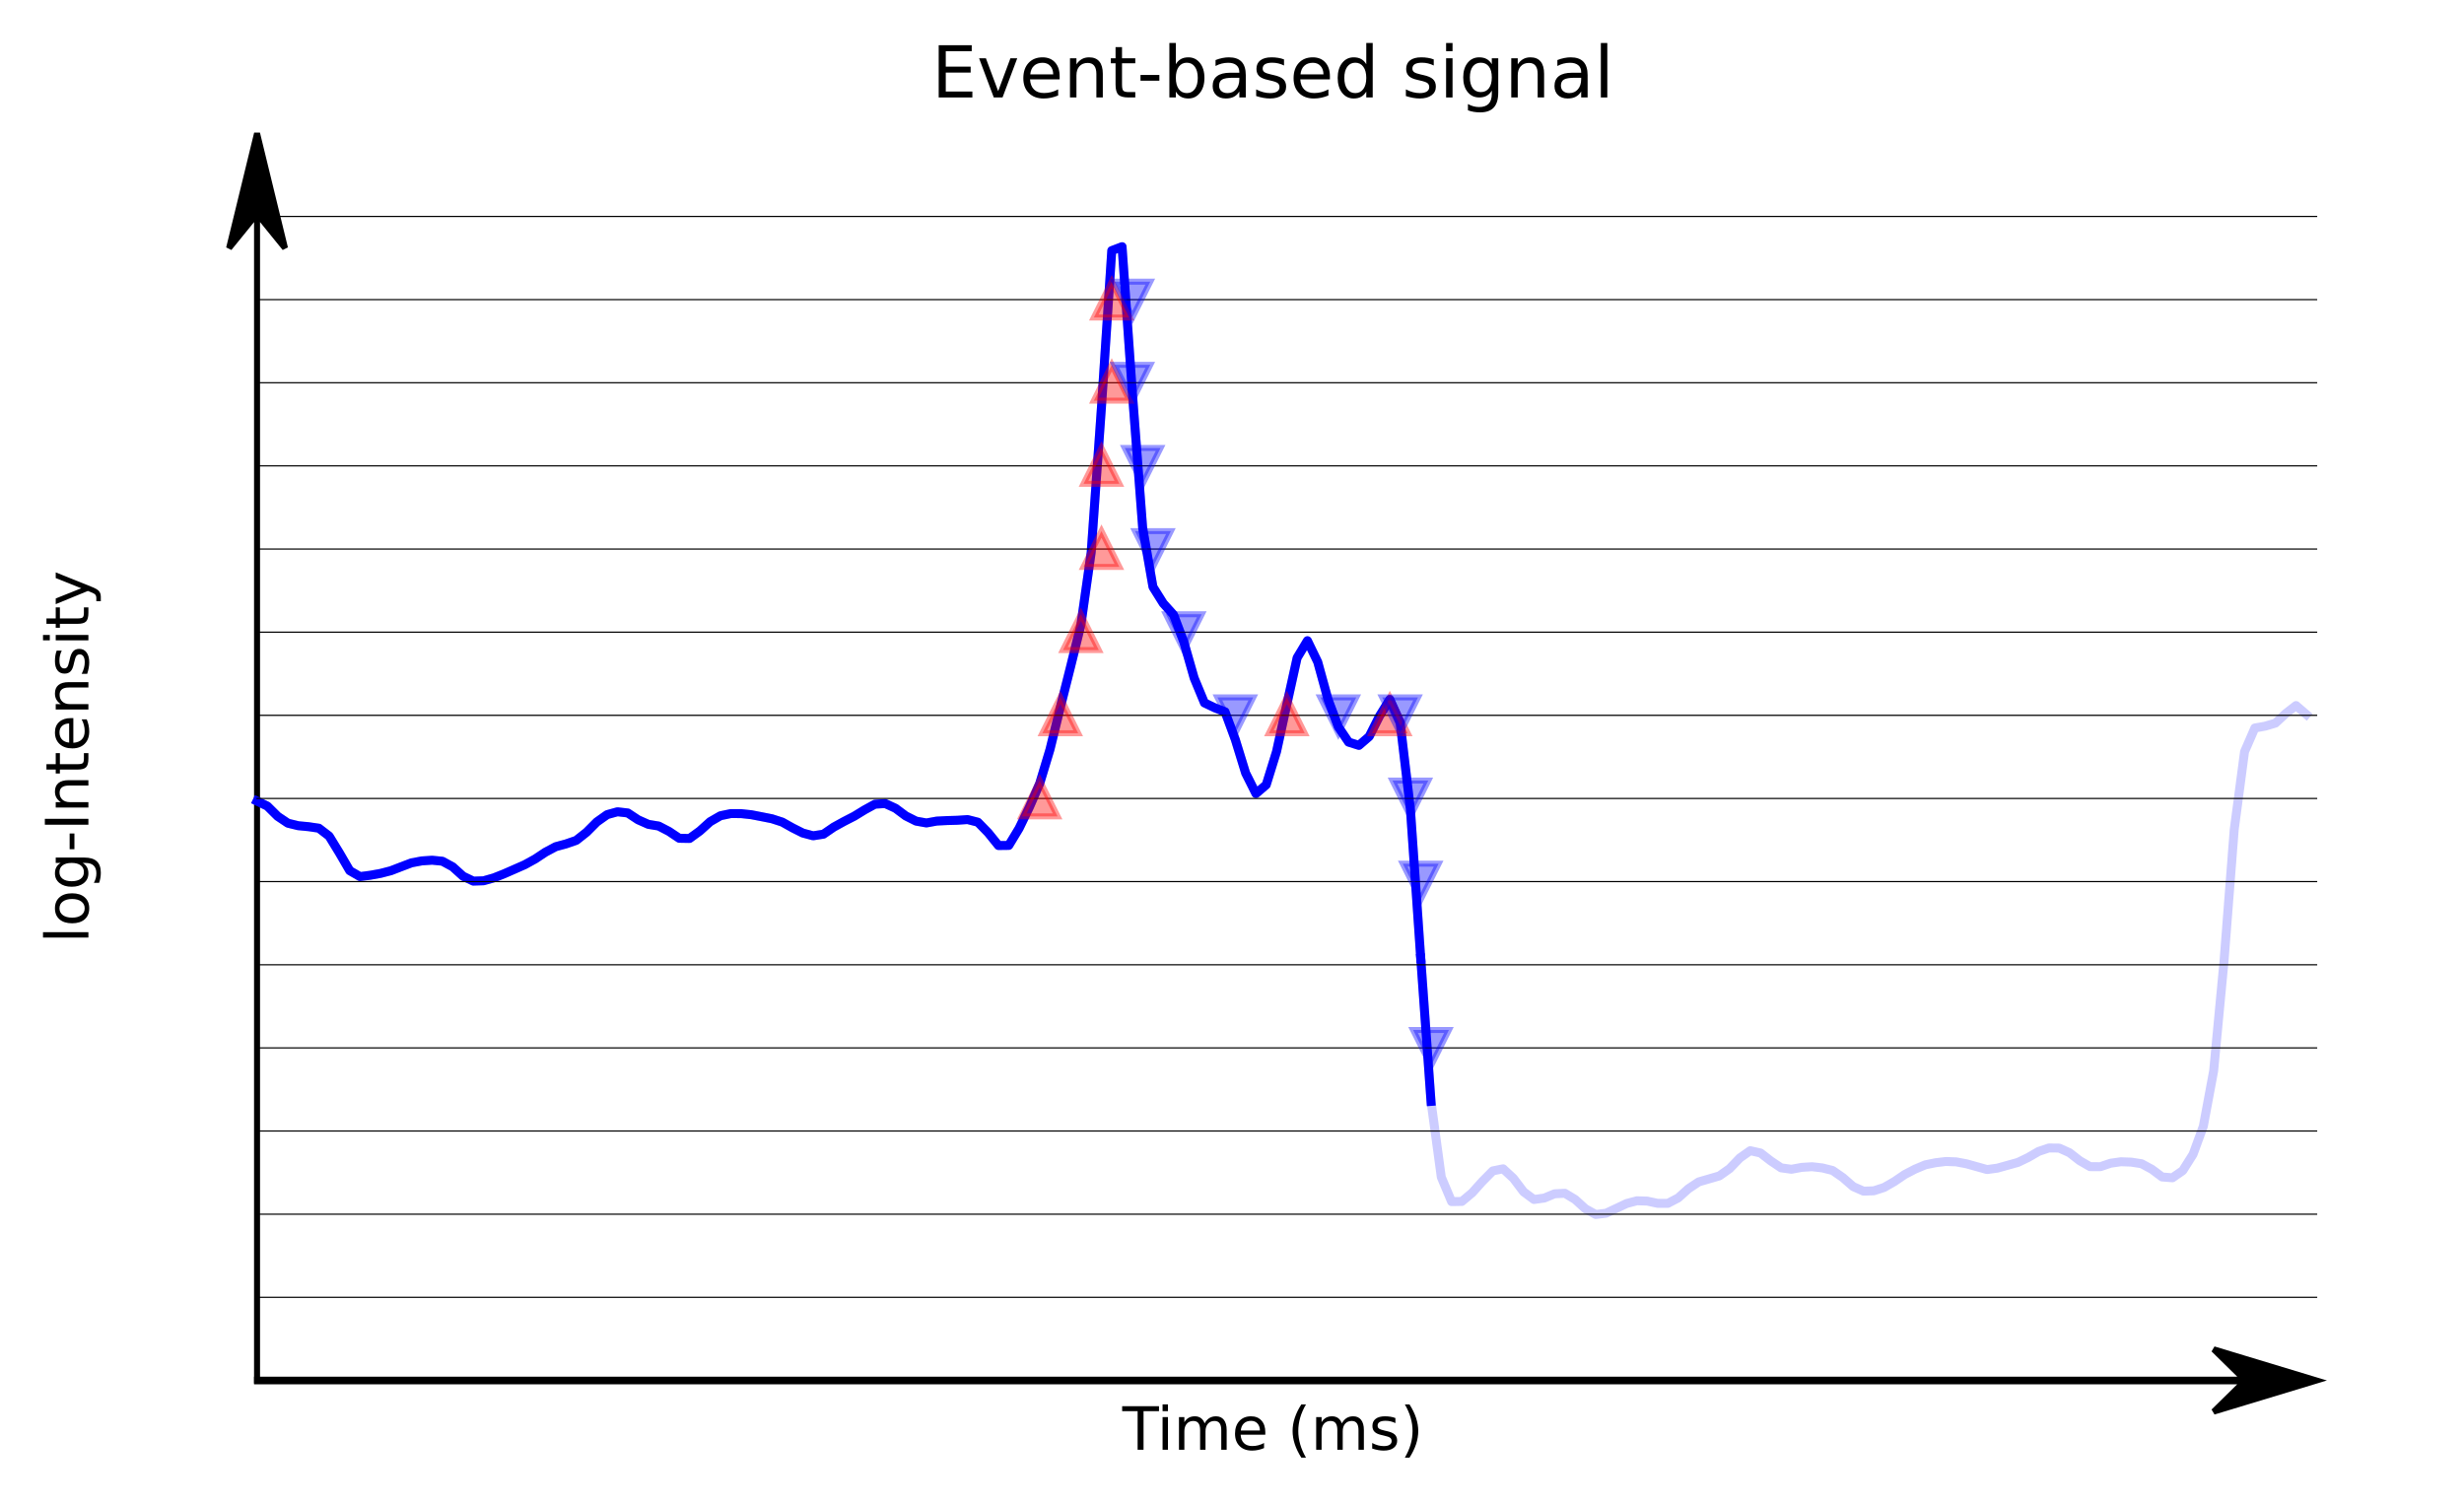
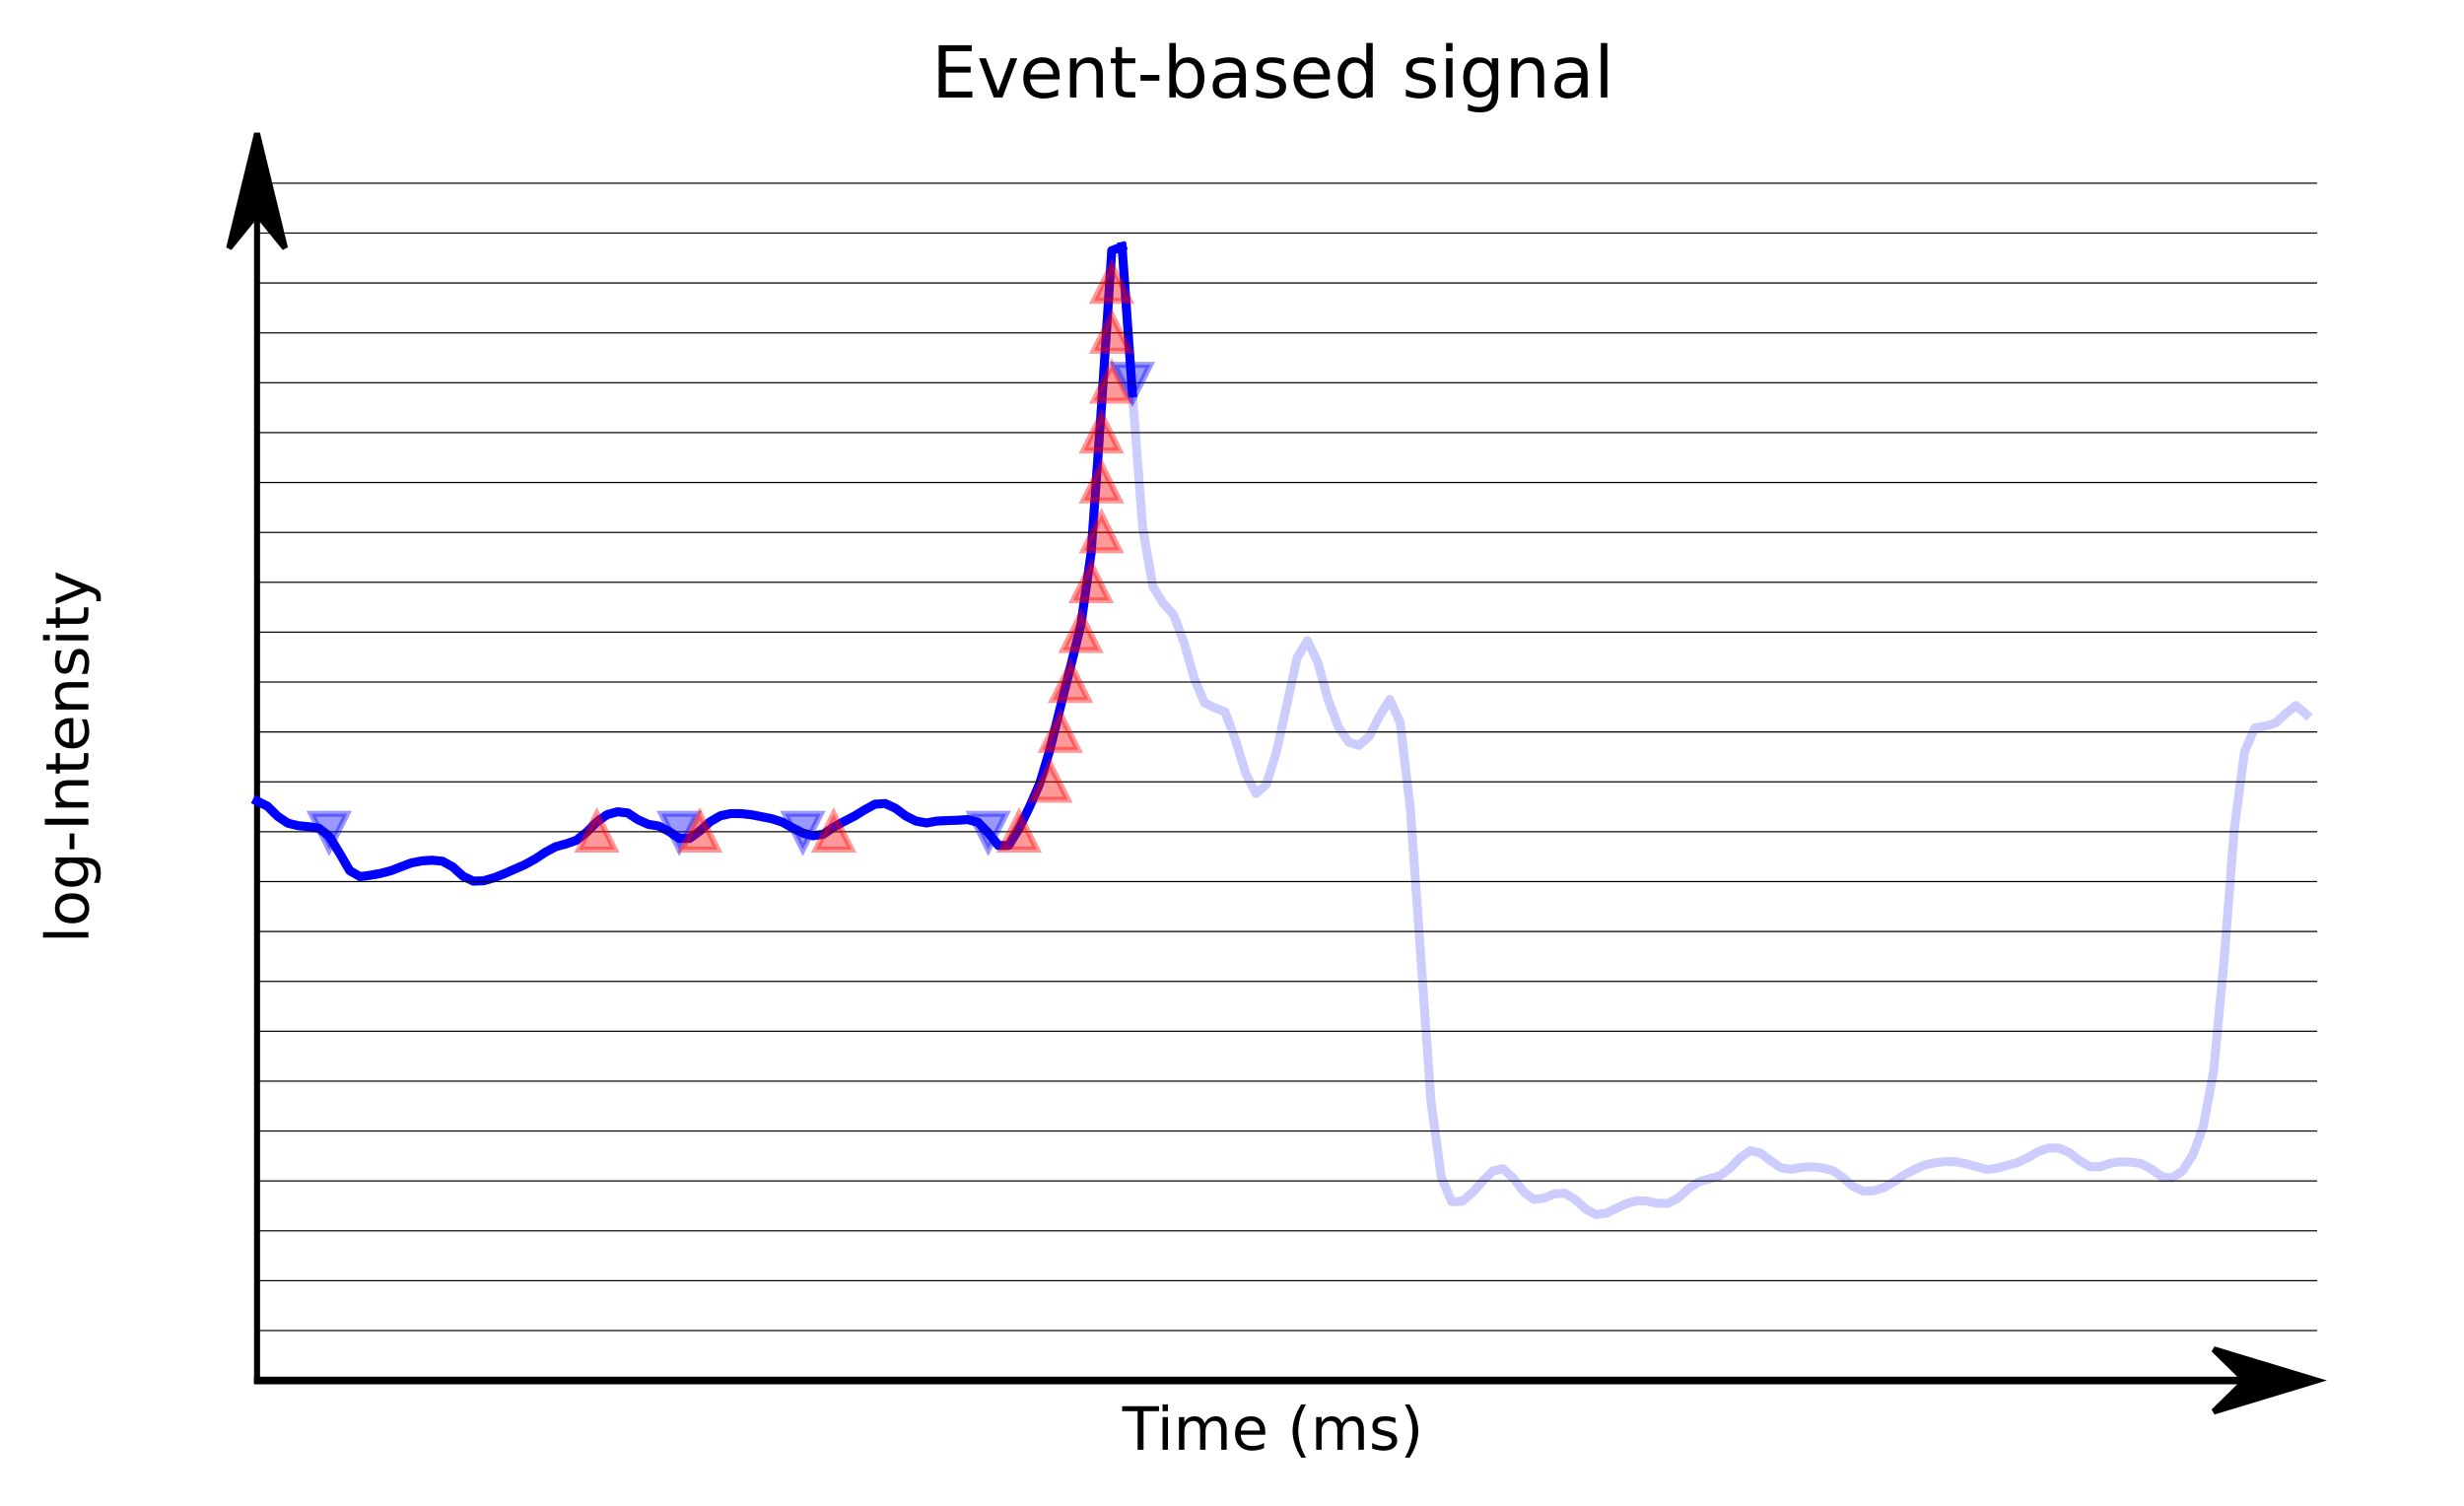
<svg xmlns="http://www.w3.org/2000/svg" xmlns:xlink="http://www.w3.org/1999/xlink" width="412.523pt" height="251.996pt" viewBox="0 0 412.523 251.996" version="1.1">
  <defs>
    <style type="text/css">*{stroke-linejoin: round; stroke-linecap: butt}</style>
  </defs>
  <g id="figure_1">
    <g id="patch_1">
      <path d="M 0 251.996  L 412.523 251.996  L 412.523 0  L 0 0  L 0 251.996  z " style="fill: none" />
    </g>
    <g id="axes_1">
      <g id="patch_2">
        <path d="M 20.878 231.118  L 405.323 231.118  L 405.323 22.318  L 20.878 22.318  L 20.878 231.118  z " style="fill: none" />
      </g>
      <g id="patch_3">
        <path d="M 387.848 231.118  L 370.608 236.338  L 375.78 231.256  L 43.035 231.256  L 43.035 230.98  L 375.78 230.98  L 370.608 225.898  z " style="stroke: #000000; stroke-linejoin: miter" />
      </g>
      <g id="patch_4">
        <path d="M 43.035 22.318  L 47.717 41.54  L 43.036 35.774  L 43.036 231.118  L 43.034 231.118  L 43.034 35.774  L 38.353 41.54  z " style="stroke: #000000; stroke-linejoin: miter" />
      </g>
      <g id="matplotlib.axis_1">
        <g id="text_1">
          <g transform="translate(187.9013 242.7166) scale(0.1 -0.1)">
            <defs>
              <path id="DejaVuSans-54" d="M -19 4666  L 3928 4666  L 3928 4134  L 2272 4134  L 2272 0  L 1638 0  L 1638 4134  L -19 4134  L -19 4666  z " transform="scale(0.015625)" />
              <path id="DejaVuSans-69" d="M 603 3500  L 1178 3500  L 1178 0  L 603 0  L 603 3500  z M 603 4863  L 1178 4863  L 1178 4134  L 603 4134  L 603 4863  z " transform="scale(0.015625)" />
              <path id="DejaVuSans-6d" d="M 3328 2828  Q 3544 3216 3844 3400  Q 4144 3584 4550 3584  Q 5097 3584 5394 3201  Q 5691 2819 5691 2113  L 5691 0  L 5113 0  L 5113 2094  Q 5113 2597 4934 2840  Q 4756 3084 4391 3084  Q 3944 3084 3684 2787  Q 3425 2491 3425 1978  L 3425 0  L 2847 0  L 2847 2094  Q 2847 2600 2669 2842  Q 2491 3084 2119 3084  Q 1678 3084 1418 2786  Q 1159 2488 1159 1978  L 1159 0  L 581 0  L 581 3500  L 1159 3500  L 1159 2956  Q 1356 3278 1631 3431  Q 1906 3584 2284 3584  Q 2666 3584 2933 3390  Q 3200 3197 3328 2828  z " transform="scale(0.015625)" />
              <path id="DejaVuSans-65" d="M 3597 1894  L 3597 1613  L 953 1613  Q 991 1019 1311 708  Q 1631 397 2203 397  Q 2534 397 2845 478  Q 3156 559 3463 722  L 3463 178  Q 3153 47 2828 -22  Q 2503 -91 2169 -91  Q 1331 -91 842 396  Q 353 884 353 1716  Q 353 2575 817 3079  Q 1281 3584 2069 3584  Q 2775 3584 3186 3129  Q 3597 2675 3597 1894  z M 3022 2063  Q 3016 2534 2758 2815  Q 2500 3097 2075 3097  Q 1594 3097 1305 2825  Q 1016 2553 972 2059  L 3022 2063  z " transform="scale(0.015625)" />
              <path id="DejaVuSans-20" transform="scale(0.015625)" />
              <path id="DejaVuSans-28" d="M 1984 4856  Q 1566 4138 1362 3434  Q 1159 2731 1159 2009  Q 1159 1288 1364 580  Q 1569 -128 1984 -844  L 1484 -844  Q 1016 -109 783 600  Q 550 1309 550 2009  Q 550 2706 781 3412  Q 1013 4119 1484 4856  L 1984 4856  z " transform="scale(0.015625)" />
              <path id="DejaVuSans-73" d="M 2834 3397  L 2834 2853  Q 2591 2978 2328 3040  Q 2066 3103 1784 3103  Q 1356 3103 1142 2972  Q 928 2841 928 2578  Q 928 2378 1081 2264  Q 1234 2150 1697 2047  L 1894 2003  Q 2506 1872 2764 1633  Q 3022 1394 3022 966  Q 3022 478 2636 193  Q 2250 -91 1575 -91  Q 1294 -91 989 -36  Q 684 19 347 128  L 347 722  Q 666 556 975 473  Q 1284 391 1588 391  Q 1994 391 2212 530  Q 2431 669 2431 922  Q 2431 1156 2273 1281  Q 2116 1406 1581 1522  L 1381 1569  Q 847 1681 609 1914  Q 372 2147 372 2553  Q 372 3047 722 3315  Q 1072 3584 1716 3584  Q 2034 3584 2315 3537  Q 2597 3491 2834 3397  z " transform="scale(0.015625)" />
              <path id="DejaVuSans-29" d="M 513 4856  L 1013 4856  Q 1481 4119 1714 3412  Q 1947 2706 1947 2009  Q 1947 1309 1714 600  Q 1481 -109 1013 -844  L 513 -844  Q 928 -128 1133 580  Q 1338 1288 1338 2009  Q 1338 2731 1133 3434  Q 928 4138 513 4856  z " transform="scale(0.015625)" />
            </defs>
            <use xlink:href="#DejaVuSans-54" />
            <use xlink:href="#DejaVuSans-69" x="57.959" />
            <use xlink:href="#DejaVuSans-6d" x="85.742" />
            <use xlink:href="#DejaVuSans-65" x="183.154" />
            <use xlink:href="#DejaVuSans-20" x="244.678" />
            <use xlink:href="#DejaVuSans-28" x="276.465" />
            <use xlink:href="#DejaVuSans-6d" x="315.479" />
            <use xlink:href="#DejaVuSans-73" x="412.891" />
            <use xlink:href="#DejaVuSans-29" x="464.99" />
          </g>
        </g>
      </g>
      <g id="matplotlib.axis_2">
        <g id="text_2">
          <g transform="translate(14.79844 157.9072) rotate(-90) scale(0.1 -0.1)">
            <defs>
              <path id="DejaVuSans-6c" d="M 603 4863  L 1178 4863  L 1178 0  L 603 0  L 603 4863  z " transform="scale(0.015625)" />
              <path id="DejaVuSans-6f" d="M 1959 3097  Q 1497 3097 1228 2736  Q 959 2375 959 1747  Q 959 1119 1226 758  Q 1494 397 1959 397  Q 2419 397 2687 759  Q 2956 1122 2956 1747  Q 2956 2369 2687 2733  Q 2419 3097 1959 3097  z M 1959 3584  Q 2709 3584 3137 3096  Q 3566 2609 3566 1747  Q 3566 888 3137 398  Q 2709 -91 1959 -91  Q 1206 -91 779 398  Q 353 888 353 1747  Q 353 2609 779 3096  Q 1206 3584 1959 3584  z " transform="scale(0.015625)" />
              <path id="DejaVuSans-67" d="M 2906 1791  Q 2906 2416 2648 2759  Q 2391 3103 1925 3103  Q 1463 3103 1205 2759  Q 947 2416 947 1791  Q 947 1169 1205 825  Q 1463 481 1925 481  Q 2391 481 2648 825  Q 2906 1169 2906 1791  z M 3481 434  Q 3481 -459 3084 -895  Q 2688 -1331 1869 -1331  Q 1566 -1331 1297 -1286  Q 1028 -1241 775 -1147  L 775 -588  Q 1028 -725 1275 -790  Q 1522 -856 1778 -856  Q 2344 -856 2625 -561  Q 2906 -266 2906 331  L 2906 616  Q 2728 306 2450 153  Q 2172 0 1784 0  Q 1141 0 747 490  Q 353 981 353 1791  Q 353 2603 747 3093  Q 1141 3584 1784 3584  Q 2172 3584 2450 3431  Q 2728 3278 2906 2969  L 2906 3500  L 3481 3500  L 3481 434  z " transform="scale(0.015625)" />
              <path id="DejaVuSans-2d" d="M 313 2009  L 1997 2009  L 1997 1497  L 313 1497  L 313 2009  z " transform="scale(0.015625)" />
              <path id="DejaVuSans-49" d="M 628 4666  L 1259 4666  L 1259 0  L 628 0  L 628 4666  z " transform="scale(0.015625)" />
              <path id="DejaVuSans-6e" d="M 3513 2113  L 3513 0  L 2938 0  L 2938 2094  Q 2938 2591 2744 2837  Q 2550 3084 2163 3084  Q 1697 3084 1428 2787  Q 1159 2491 1159 1978  L 1159 0  L 581 0  L 581 3500  L 1159 3500  L 1159 2956  Q 1366 3272 1645 3428  Q 1925 3584 2291 3584  Q 2894 3584 3203 3211  Q 3513 2838 3513 2113  z " transform="scale(0.015625)" />
              <path id="DejaVuSans-74" d="M 1172 4494  L 1172 3500  L 2356 3500  L 2356 3053  L 1172 3053  L 1172 1153  Q 1172 725 1289 603  Q 1406 481 1766 481  L 2356 481  L 2356 0  L 1766 0  Q 1100 0 847 248  Q 594 497 594 1153  L 594 3053  L 172 3053  L 172 3500  L 594 3500  L 594 4494  L 1172 4494  z " transform="scale(0.015625)" />
              <path id="DejaVuSans-79" d="M 2059 -325  Q 1816 -950 1584 -1140  Q 1353 -1331 966 -1331  L 506 -1331  L 506 -850  L 844 -850  Q 1081 -850 1212 -737  Q 1344 -625 1503 -206  L 1606 56  L 191 3500  L 800 3500  L 1894 763  L 2988 3500  L 3597 3500  L 2059 -325  z " transform="scale(0.015625)" />
            </defs>
            <use xlink:href="#DejaVuSans-6c" />
            <use xlink:href="#DejaVuSans-6f" x="27.783" />
            <use xlink:href="#DejaVuSans-67" x="88.965" />
            <use xlink:href="#DejaVuSans-2d" x="152.441" />
            <use xlink:href="#DejaVuSans-49" x="188.525" />
            <use xlink:href="#DejaVuSans-6e" x="218.018" />
            <use xlink:href="#DejaVuSans-74" x="281.396" />
            <use xlink:href="#DejaVuSans-65" x="320.605" />
            <use xlink:href="#DejaVuSans-6e" x="382.129" />
            <use xlink:href="#DejaVuSans-73" x="445.508" />
            <use xlink:href="#DejaVuSans-69" x="497.607" />
            <use xlink:href="#DejaVuSans-74" x="525.391" />
            <use xlink:href="#DejaVuSans-79" x="564.6" />
          </g>
        </g>
      </g>
      <g id="line2d_1">
-         <path d="M 43.035 134.121  L 44.759 134.957  L 46.483 136.664  L 48.207 137.82  L 49.931 138.24  L 53.379 138.657  L 55.103 139.981  L 58.551 145.763  L 60.275 146.759  L 63.724 146.221  L 65.448 145.774  L 68.896 144.456  L 70.62 144.132  L 72.344 144.017  L 74.068 144.186  L 75.792 145.127  L 77.516 146.688  L 79.24 147.516  L 80.964 147.459  L 82.688 146.968  L 86.136 145.528  L 87.861 144.766  L 89.585 143.818  L 91.309 142.676  L 93.033 141.756  L 94.757 141.288  L 96.481 140.693  L 98.205 139.333  L 99.929 137.604  L 101.653 136.384  L 103.377 135.907  L 105.101 136.106  L 106.825 137.245  L 108.549 138.013  L 110.273 138.295  L 111.997 139.191  L 113.722 140.345  L 115.446 140.375  L 117.17 139.123  L 118.894 137.569  L 120.618 136.573  L 122.342 136.211  L 124.066 136.214  L 125.79 136.4  L 129.238 137.077  L 130.962 137.633  L 134.41 139.468  L 136.134 139.927  L 137.858 139.659  L 139.583 138.476  L 146.479 134.639  L 148.203 134.529  L 149.927 135.323  L 151.651 136.606  L 153.375 137.472  L 155.099 137.778  L 156.823 137.467  L 161.995 137.212  L 163.719 137.654  L 165.444 139.422  L 167.168 141.556  L 168.892 141.535  L 170.616 138.685  L 172.34 135.131  L 174.064 131.185  L 175.788 125.474  L 180.96 104.633  L 182.684 92.493  L 184.408 68.139  L 186.132 41.956  L 187.856 41.3  L 189.58 65.755  L 191.305 88.371  L 193.029 98.262  L 194.753 101.013  L 196.477 102.926  L 198.201 107.48  L 199.925 113.516  L 201.649 117.676  L 203.373 118.498  L 205.097 119.169  L 206.821 123.833  L 208.545 129.429  L 210.269 132.869  L 211.993 131.388  L 213.717 125.829  L 217.166 110.128  L 218.89 107.268  L 220.614 110.831  L 222.338 117.095  L 224.062 121.692  L 225.786 124.246  L 227.51 124.791  L 229.234 123.304  L 230.958 119.879  L 232.682 117.105  L 234.406 120.942  L 236.13 135.474  L 239.578 184.399  L 241.303 197.08  L 243.027 201.174  L 244.751 201.143  L 246.475 199.696  L 248.199 197.775  L 249.923 196.033  L 251.647 195.679  L 253.371 197.271  L 255.095 199.548  L 256.819 200.82  L 258.543 200.577  L 260.267 199.867  L 261.991 199.78  L 263.715 200.818  L 265.439 202.385  L 267.164 203.329  L 268.888 203.116  L 272.336 201.49  L 274.06 201.033  L 275.784 201.088  L 277.508 201.461  L 279.232 201.466  L 280.956 200.562  L 282.68 199.018  L 284.404 197.871  L 287.852 196.871  L 289.576 195.651  L 291.3 193.856  L 293.025 192.646  L 294.749 193.034  L 296.473 194.368  L 298.197 195.521  L 299.921 195.759  L 301.645 195.441  L 303.369 195.331  L 305.093 195.532  L 306.817 195.962  L 308.541 197.16  L 310.265 198.66  L 311.989 199.422  L 313.713 199.364  L 315.437 198.804  L 317.161 197.811  L 318.886 196.639  L 320.61 195.741  L 322.334 195.017  L 324.058 194.663  L 325.782 194.455  L 327.506 194.52  L 329.23 194.844  L 332.678 195.806  L 334.402 195.571  L 337.85 194.608  L 339.574 193.777  L 341.298 192.775  L 343.022 192.193  L 344.747 192.211  L 346.471 192.988  L 348.195 194.326  L 349.919 195.319  L 351.643 195.325  L 353.367 194.743  L 355.091 194.5  L 356.815 194.563  L 358.539 194.83  L 360.263 195.763  L 361.987 197.05  L 363.711 197.183  L 365.435 195.986  L 367.159 193.258  L 368.883 188.554  L 370.608 179.3  L 372.332 161.08  L 374.056 138.854  L 375.78 125.853  L 377.504 121.881  L 379.228 121.574  L 380.952 121.064  L 382.676 119.463  L 384.4 118.122  L 386.124 119.603  L 386.124 119.603  " clip-path="url(#pb6e306cea2)" style="fill: none; stroke: #0000ff; stroke-opacity: 0.2; stroke-width: 1.5; stroke-linecap: square" />
+         <path d="M 43.035 134.121  L 44.759 134.957  L 46.483 136.664  L 48.207 137.82  L 49.931 138.24  L 53.379 138.657  L 55.103 139.981  L 58.551 145.763  L 60.275 146.759  L 63.724 146.221  L 65.448 145.774  L 68.896 144.456  L 70.62 144.132  L 72.344 144.017  L 74.068 144.186  L 75.792 145.127  L 77.516 146.688  L 79.24 147.516  L 80.964 147.459  L 82.688 146.968  L 86.136 145.528  L 87.861 144.766  L 89.585 143.818  L 91.309 142.676  L 93.033 141.756  L 94.757 141.288  L 96.481 140.693  L 98.205 139.333  L 99.929 137.604  L 101.653 136.384  L 103.377 135.907  L 105.101 136.106  L 106.825 137.245  L 108.549 138.013  L 110.273 138.295  L 111.997 139.191  L 113.722 140.345  L 115.446 140.375  L 117.17 139.123  L 118.894 137.569  L 120.618 136.573  L 122.342 136.211  L 124.066 136.214  L 125.79 136.4  L 129.238 137.077  L 130.962 137.633  L 134.41 139.468  L 136.134 139.927  L 137.858 139.659  L 139.583 138.476  L 146.479 134.639  L 148.203 134.529  L 149.927 135.323  L 151.651 136.606  L 153.375 137.472  L 155.099 137.778  L 156.823 137.467  L 161.995 137.212  L 163.719 137.654  L 165.444 139.422  L 167.168 141.556  L 168.892 141.535  L 170.616 138.685  L 172.34 135.131  L 174.064 131.185  L 175.788 125.474  L 180.96 104.633  L 182.684 92.493  L 184.408 68.139  L 186.132 41.956  L 187.856 41.3  L 189.58 65.755  L 191.305 88.371  L 193.029 98.262  L 194.753 101.013  L 196.477 102.926  L 198.201 107.48  L 199.925 113.516  L 201.649 117.676  L 203.373 118.498  L 205.097 119.169  L 206.821 123.833  L 208.545 129.429  L 210.269 132.869  L 211.993 131.388  L 213.717 125.829  L 217.166 110.128  L 218.89 107.268  L 220.614 110.831  L 222.338 117.095  L 224.062 121.692  L 225.786 124.246  L 227.51 124.791  L 229.234 123.304  L 230.958 119.879  L 232.682 117.105  L 234.406 120.942  L 236.13 135.474  L 239.578 184.399  L 241.303 197.08  L 243.027 201.174  L 244.751 201.143  L 246.475 199.696  L 248.199 197.775  L 249.923 196.033  L 251.647 195.679  L 253.371 197.271  L 255.095 199.548  L 256.819 200.82  L 258.543 200.577  L 260.267 199.867  L 261.991 199.78  L 263.715 200.818  L 265.439 202.385  L 267.164 203.329  L 268.888 203.116  L 272.336 201.49  L 274.06 201.033  L 275.784 201.088  L 277.508 201.461  L 279.232 201.466  L 280.956 200.562  L 282.68 199.018  L 284.404 197.871  L 287.852 196.871  L 289.576 195.651  L 291.3 193.856  L 293.025 192.646  L 294.749 193.034  L 296.473 194.368  L 298.197 195.521  L 299.921 195.759  L 301.645 195.441  L 303.369 195.331  L 305.093 195.532  L 306.817 195.962  L 308.541 197.16  L 310.265 198.66  L 311.989 199.422  L 313.713 199.364  L 315.437 198.804  L 317.161 197.811  L 318.886 196.639  L 320.61 195.741  L 322.334 195.017  L 324.058 194.663  L 325.782 194.455  L 327.506 194.52  L 329.23 194.844  L 332.678 195.806  L 334.402 195.571  L 337.85 194.608  L 339.574 193.777  L 341.298 192.775  L 343.022 192.193  L 344.747 192.211  L 346.471 192.988  L 348.195 194.326  L 349.919 195.319  L 351.643 195.325  L 353.367 194.743  L 355.091 194.5  L 356.815 194.563  L 358.539 194.83  L 360.263 195.763  L 361.987 197.05  L 363.711 197.183  L 365.435 195.986  L 367.159 193.258  L 368.883 188.554  L 370.608 179.3  L 372.332 161.08  L 374.056 138.854  L 375.78 125.853  L 377.504 121.881  L 379.228 121.574  L 380.952 121.064  L 382.676 119.463  L 384.4 118.122  L 386.124 119.603  L 386.124 119.603  " clip-path="url(#pa3ff6d00ea)" style="fill: none; stroke: #0000ff; stroke-opacity: 0.2; stroke-width: 1.5; stroke-linecap: square" />
      </g>
      <g id="line2d_2">
-         <path d="M 43.035 134.121  L 44.759 134.957  L 46.483 136.664  L 48.207 137.82  L 49.931 138.24  L 51.655 138.398  L 53.379 138.657  L 55.103 139.981  L 56.827 142.794  L 58.551 145.763  L 60.275 146.759  L 62 146.537  L 63.724 146.221  L 65.448 145.774  L 67.172 145.109  L 68.896 144.456  L 70.62 144.132  L 72.344 144.017  L 74.068 144.186  L 75.792 145.127  L 77.516 146.688  L 79.24 147.516  L 80.964 147.459  L 82.688 146.968  L 84.412 146.287  L 86.136 145.528  L 87.861 144.766  L 89.585 143.818  L 91.309 142.676  L 93.033 141.756  L 94.757 141.288  L 96.481 140.693  L 98.205 139.333  L 99.929 137.604  L 101.653 136.384  L 103.377 135.907  L 105.101 136.106  L 106.825 137.245  L 108.549 138.013  L 110.273 138.295  L 111.997 139.191  L 113.722 140.345  L 115.446 140.375  L 117.17 139.123  L 118.894 137.569  L 120.618 136.573  L 122.342 136.211  L 124.066 136.214  L 125.79 136.4  L 127.514 136.734  L 129.238 137.077  L 130.962 137.633  L 132.686 138.606  L 134.41 139.468  L 136.134 139.927  L 137.858 139.659  L 139.583 138.476  L 141.307 137.528  L 143.031 136.648  L 144.755 135.583  L 146.479 134.639  L 148.203 134.529  L 149.927 135.323  L 151.651 136.606  L 153.375 137.472  L 155.099 137.778  L 156.823 137.467  L 158.547 137.379  L 160.271 137.333  L 161.995 137.212  L 163.719 137.654  L 165.444 139.422  L 167.168 141.556  L 168.892 141.535  L 170.616 138.685  L 172.34 135.131  L 174.064 131.185  L 175.788 125.474  L 177.512 118.444  L 179.236 111.619  L 180.96 104.633  L 182.684 92.493  L 184.408 68.139  L 186.132 41.956  L 187.856 41.3  L 189.58 65.755  L 191.305 88.371  L 193.029 98.262  L 194.753 101.013  L 196.477 102.926  L 198.201 107.48  L 199.925 113.516  L 201.649 117.676  L 203.373 118.498  L 205.097 119.169  L 206.821 123.833  L 208.545 129.429  L 210.269 132.869  L 211.993 131.388  L 213.717 125.829  L 215.442 117.915  L 217.166 110.128  L 218.89 107.268  L 220.614 110.831  L 222.338 117.095  L 224.062 121.692  L 225.786 124.246  L 227.51 124.791  L 229.234 123.304  L 230.958 119.879  L 232.682 117.105  L 234.406 120.942  L 236.13 135.474  L 237.854 160.418  " clip-path="url(#pb6e306cea2)" style="fill: none; stroke: #0000ff; stroke-width: 1.5; stroke-linecap: square" />
+         <path d="M 43.035 134.121  L 44.759 134.957  L 46.483 136.664  L 48.207 137.82  L 49.931 138.24  L 51.655 138.398  L 53.379 138.657  L 55.103 139.981  L 56.827 142.794  L 58.551 145.763  L 60.275 146.759  L 62 146.537  L 63.724 146.221  L 65.448 145.774  L 67.172 145.109  L 68.896 144.456  L 70.62 144.132  L 72.344 144.017  L 74.068 144.186  L 75.792 145.127  L 77.516 146.688  L 79.24 147.516  L 80.964 147.459  L 82.688 146.968  L 84.412 146.287  L 86.136 145.528  L 87.861 144.766  L 89.585 143.818  L 91.309 142.676  L 93.033 141.756  L 94.757 141.288  L 96.481 140.693  L 98.205 139.333  L 99.929 137.604  L 101.653 136.384  L 103.377 135.907  L 105.101 136.106  L 106.825 137.245  L 108.549 138.013  L 110.273 138.295  L 111.997 139.191  L 113.722 140.345  L 115.446 140.375  L 117.17 139.123  L 118.894 137.569  L 120.618 136.573  L 122.342 136.211  L 124.066 136.214  L 125.79 136.4  L 127.514 136.734  L 129.238 137.077  L 130.962 137.633  L 132.686 138.606  L 134.41 139.468  L 136.134 139.927  L 137.858 139.659  L 139.583 138.476  L 141.307 137.528  L 143.031 136.648  L 144.755 135.583  L 146.479 134.639  L 148.203 134.529  L 149.927 135.323  L 151.651 136.606  L 153.375 137.472  L 155.099 137.778  L 156.823 137.467  L 158.547 137.379  L 160.271 137.333  L 161.995 137.212  L 163.719 137.654  L 165.444 139.422  L 167.168 141.556  L 168.892 141.535  L 170.616 138.685  L 172.34 135.131  L 174.064 131.185  L 175.788 125.474  L 177.512 118.444  L 179.236 111.619  L 180.96 104.633  L 182.684 92.493  L 184.408 68.139  L 186.132 41.956  L 187.856 41.3  " clip-path="url(#pa3ff6d00ea)" style="fill: none; stroke: #0000ff; stroke-width: 1.5; stroke-linecap: square" />
      </g>
      <g id="line2d_3">
-         <path d="M 237.854 160.418  L 239.578 184.399  " clip-path="url(#pb6e306cea2)" style="fill: none; stroke: #0000ff; stroke-width: 1.5; stroke-linecap: square" />
+         <path d="M 187.856 41.3  L 189.58 65.755  " clip-path="url(#pa3ff6d00ea)" style="fill: none; stroke: #0000ff; stroke-width: 1.5; stroke-linecap: square" />
      </g>
      <g id="line2d_4">
-         <path d="M 43.035 231.118  L 387.848 231.118  " clip-path="url(#pb6e306cea2)" style="fill: none; stroke: #000000; stroke-width: 0.2; stroke-linecap: square" />
+         <path d="M 43.035 231.118  L 387.848 231.118  " clip-path="url(#pa3ff6d00ea)" style="fill: none; stroke: #000000; stroke-width: 0.2; stroke-linecap: square" />
      </g>
      <g id="line2d_5">
-         <path d="M 43.035 217.198  L 387.848 217.198  " clip-path="url(#pb6e306cea2)" style="fill: none; stroke: #000000; stroke-width: 0.2; stroke-linecap: square" />
+         <path d="M 43.035 222.766  L 387.848 222.766  " clip-path="url(#pa3ff6d00ea)" style="fill: none; stroke: #000000; stroke-width: 0.2; stroke-linecap: square" />
      </g>
      <g id="line2d_6">
-         <path d="M 43.035 203.278  L 387.848 203.278  " clip-path="url(#pb6e306cea2)" style="fill: none; stroke: #000000; stroke-width: 0.2; stroke-linecap: square" />
+         <path d="M 43.035 214.414  L 387.848 214.414  " clip-path="url(#pa3ff6d00ea)" style="fill: none; stroke: #000000; stroke-width: 0.2; stroke-linecap: square" />
      </g>
      <g id="line2d_7">
-         <path d="M 43.035 189.358  L 387.848 189.358  " clip-path="url(#pb6e306cea2)" style="fill: none; stroke: #000000; stroke-width: 0.2; stroke-linecap: square" />
+         <path d="M 43.035 206.062  L 387.848 206.062  " clip-path="url(#pa3ff6d00ea)" style="fill: none; stroke: #000000; stroke-width: 0.2; stroke-linecap: square" />
      </g>
      <g id="line2d_8">
-         <path d="M 43.035 175.438  L 387.848 175.438  " clip-path="url(#pb6e306cea2)" style="fill: none; stroke: #000000; stroke-width: 0.2; stroke-linecap: square" />
+         <path d="M 43.035 197.71  L 387.848 197.71  " clip-path="url(#pa3ff6d00ea)" style="fill: none; stroke: #000000; stroke-width: 0.2; stroke-linecap: square" />
      </g>
      <g id="line2d_9">
-         <path d="M 43.035 161.518  L 387.848 161.518  " clip-path="url(#pb6e306cea2)" style="fill: none; stroke: #000000; stroke-width: 0.2; stroke-linecap: square" />
+         <path d="M 43.035 189.358  L 387.848 189.358  " clip-path="url(#pa3ff6d00ea)" style="fill: none; stroke: #000000; stroke-width: 0.2; stroke-linecap: square" />
      </g>
      <g id="line2d_10">
-         <path d="M 43.035 147.598  L 387.848 147.598  " clip-path="url(#pb6e306cea2)" style="fill: none; stroke: #000000; stroke-width: 0.2; stroke-linecap: square" />
+         <path d="M 43.035 181.006  L 387.848 181.006  " clip-path="url(#pa3ff6d00ea)" style="fill: none; stroke: #000000; stroke-width: 0.2; stroke-linecap: square" />
      </g>
      <g id="line2d_11">
-         <path d="M 43.035 133.678  L 387.848 133.678  " clip-path="url(#pb6e306cea2)" style="fill: none; stroke: #000000; stroke-width: 0.2; stroke-linecap: square" />
+         <path d="M 43.035 172.654  L 387.848 172.654  " clip-path="url(#pa3ff6d00ea)" style="fill: none; stroke: #000000; stroke-width: 0.2; stroke-linecap: square" />
      </g>
      <g id="line2d_12">
-         <path d="M 43.035 119.758  L 387.848 119.758  " clip-path="url(#pb6e306cea2)" style="fill: none; stroke: #000000; stroke-width: 0.2; stroke-linecap: square" />
+         <path d="M 43.035 164.302  L 387.848 164.302  " clip-path="url(#pa3ff6d00ea)" style="fill: none; stroke: #000000; stroke-width: 0.2; stroke-linecap: square" />
      </g>
      <g id="line2d_13">
-         <path d="M 43.035 105.838  L 387.848 105.838  " clip-path="url(#pb6e306cea2)" style="fill: none; stroke: #000000; stroke-width: 0.2; stroke-linecap: square" />
+         <path d="M 43.035 155.95  L 387.848 155.95  " clip-path="url(#pa3ff6d00ea)" style="fill: none; stroke: #000000; stroke-width: 0.2; stroke-linecap: square" />
      </g>
      <g id="line2d_14">
-         <path d="M 43.035 91.918  L 387.848 91.918  " clip-path="url(#pb6e306cea2)" style="fill: none; stroke: #000000; stroke-width: 0.2; stroke-linecap: square" />
+         <path d="M 43.035 147.598  L 387.848 147.598  " clip-path="url(#pa3ff6d00ea)" style="fill: none; stroke: #000000; stroke-width: 0.2; stroke-linecap: square" />
      </g>
      <g id="line2d_15">
-         <path d="M 43.035 77.998  L 387.848 77.998  " clip-path="url(#pb6e306cea2)" style="fill: none; stroke: #000000; stroke-width: 0.2; stroke-linecap: square" />
+         <path d="M 43.035 139.246  L 387.848 139.246  " clip-path="url(#pa3ff6d00ea)" style="fill: none; stroke: #000000; stroke-width: 0.2; stroke-linecap: square" />
      </g>
      <g id="line2d_16">
-         <path d="M 43.035 64.078  L 387.848 64.078  " clip-path="url(#pb6e306cea2)" style="fill: none; stroke: #000000; stroke-width: 0.2; stroke-linecap: square" />
+         <path d="M 43.035 130.894  L 387.848 130.894  " clip-path="url(#pa3ff6d00ea)" style="fill: none; stroke: #000000; stroke-width: 0.2; stroke-linecap: square" />
      </g>
      <g id="line2d_17">
-         <path d="M 43.035 50.158  L 387.848 50.158  " clip-path="url(#pb6e306cea2)" style="fill: none; stroke: #000000; stroke-width: 0.2; stroke-linecap: square" />
+         <path d="M 43.035 122.542  L 387.848 122.542  " clip-path="url(#pa3ff6d00ea)" style="fill: none; stroke: #000000; stroke-width: 0.2; stroke-linecap: square" />
      </g>
      <g id="line2d_18">
-         <path d="M 43.035 36.238  L 387.848 36.238  " clip-path="url(#pb6e306cea2)" style="fill: none; stroke: #000000; stroke-width: 0.2; stroke-linecap: square" />
+         <path d="M 43.035 114.19  L 387.848 114.19  " clip-path="url(#pa3ff6d00ea)" style="fill: none; stroke: #000000; stroke-width: 0.2; stroke-linecap: square" />
      </g>
      <g id="line2d_19">
+         <path d="M 43.035 105.838  L 387.848 105.838  " clip-path="url(#pa3ff6d00ea)" style="fill: none; stroke: #000000; stroke-width: 0.2; stroke-linecap: square" />
+       </g>
+       <g id="line2d_20">
+         <path d="M 43.035 97.486  L 387.848 97.486  " clip-path="url(#pa3ff6d00ea)" style="fill: none; stroke: #000000; stroke-width: 0.2; stroke-linecap: square" />
+       </g>
+       <g id="line2d_21">
+         <path d="M 43.035 89.134  L 387.848 89.134  " clip-path="url(#pa3ff6d00ea)" style="fill: none; stroke: #000000; stroke-width: 0.2; stroke-linecap: square" />
+       </g>
+       <g id="line2d_22">
+         <path d="M 43.035 80.782  L 387.848 80.782  " clip-path="url(#pa3ff6d00ea)" style="fill: none; stroke: #000000; stroke-width: 0.2; stroke-linecap: square" />
+       </g>
+       <g id="line2d_23">
+         <path d="M 43.035 72.43  L 387.848 72.43  " clip-path="url(#pa3ff6d00ea)" style="fill: none; stroke: #000000; stroke-width: 0.2; stroke-linecap: square" />
+       </g>
+       <g id="line2d_24">
+         <path d="M 43.035 64.078  L 387.848 64.078  " clip-path="url(#pa3ff6d00ea)" style="fill: none; stroke: #000000; stroke-width: 0.2; stroke-linecap: square" />
+       </g>
+       <g id="line2d_25">
+         <path d="M 43.035 55.726  L 387.848 55.726  " clip-path="url(#pa3ff6d00ea)" style="fill: none; stroke: #000000; stroke-width: 0.2; stroke-linecap: square" />
+       </g>
+       <g id="line2d_26">
+         <path d="M 43.035 47.374  L 387.848 47.374  " clip-path="url(#pa3ff6d00ea)" style="fill: none; stroke: #000000; stroke-width: 0.2; stroke-linecap: square" />
+       </g>
+       <g id="line2d_27">
+         <path d="M 43.035 39.022  L 387.848 39.022  " clip-path="url(#pa3ff6d00ea)" style="fill: none; stroke: #000000; stroke-width: 0.2; stroke-linecap: square" />
+       </g>
+       <g id="line2d_28">
+         <path d="M 43.035 30.67  L 387.848 30.67  " clip-path="url(#pa3ff6d00ea)" style="fill: none; stroke: #000000; stroke-width: 0.2; stroke-linecap: square" />
+       </g>
+       <g id="line2d_29">
        <defs>
-           <path id="mdb0bbb5d38" d="M 0 -3  L -3 3  L 3 3  z " style="stroke: #ff0000; stroke-opacity: 0.4; stroke-linejoin: miter" />
+           <path id="ma40bc50e3b" d="M -0 3  L 3 -3  L -3 -3  z " style="stroke: #0000ff; stroke-opacity: 0.4; stroke-linejoin: miter" />
        </defs>
-         <g clip-path="url(#pb6e306cea2)">
-           <use xlink:href="#mdb0bbb5d38" x="174.064" y="133.678" style="fill: #ff0000; fill-opacity: 0.4; stroke: #ff0000; stroke-opacity: 0.4; stroke-linejoin: miter" />
-         </g>
-       </g>
-       <g id="line2d_20">
-         <g clip-path="url(#pb6e306cea2)">
-           <use xlink:href="#mdb0bbb5d38" x="177.512" y="119.758" style="fill: #ff0000; fill-opacity: 0.4; stroke: #ff0000; stroke-opacity: 0.4; stroke-linejoin: miter" />
-         </g>
-       </g>
-       <g id="line2d_21">
-         <g clip-path="url(#pb6e306cea2)">
-           <use xlink:href="#mdb0bbb5d38" x="180.96" y="105.838" style="fill: #ff0000; fill-opacity: 0.4; stroke: #ff0000; stroke-opacity: 0.4; stroke-linejoin: miter" />
-         </g>
-       </g>
-       <g id="line2d_22">
-         <g clip-path="url(#pb6e306cea2)">
-           <use xlink:href="#mdb0bbb5d38" x="184.408" y="91.918" style="fill: #ff0000; fill-opacity: 0.4; stroke: #ff0000; stroke-opacity: 0.4; stroke-linejoin: miter" />
-         </g>
-       </g>
-       <g id="line2d_23">
-         <g clip-path="url(#pb6e306cea2)">
-           <use xlink:href="#mdb0bbb5d38" x="184.408" y="77.998" style="fill: #ff0000; fill-opacity: 0.4; stroke: #ff0000; stroke-opacity: 0.4; stroke-linejoin: miter" />
-         </g>
-       </g>
-       <g id="line2d_24">
-         <g clip-path="url(#pb6e306cea2)">
-           <use xlink:href="#mdb0bbb5d38" x="186.132" y="64.078" style="fill: #ff0000; fill-opacity: 0.4; stroke: #ff0000; stroke-opacity: 0.4; stroke-linejoin: miter" />
-         </g>
-       </g>
-       <g id="line2d_25">
-         <g clip-path="url(#pb6e306cea2)">
-           <use xlink:href="#mdb0bbb5d38" x="186.132" y="50.158" style="fill: #ff0000; fill-opacity: 0.4; stroke: #ff0000; stroke-opacity: 0.4; stroke-linejoin: miter" />
-         </g>
-       </g>
-       <g id="line2d_26">
+         <g clip-path="url(#pa3ff6d00ea)">
+           <use xlink:href="#ma40bc50e3b" x="55.103" y="139.246" style="fill: #0000ff; fill-opacity: 0.4; stroke: #0000ff; stroke-opacity: 0.4; stroke-linejoin: miter" />
+         </g>
+       </g>
+       <g id="line2d_30">
        <defs>
-           <path id="m1f199bc8ff" d="M -0 3  L 3 -3  L -3 -3  z " style="stroke: #0000ff; stroke-opacity: 0.4; stroke-linejoin: miter" />
+           <path id="me3f111cda4" d="M 0 -3  L -3 3  L 3 3  z " style="stroke: #ff0000; stroke-opacity: 0.4; stroke-linejoin: miter" />
        </defs>
-         <g clip-path="url(#pb6e306cea2)">
-           <use xlink:href="#m1f199bc8ff" x="189.58" y="64.078" style="fill: #0000ff; fill-opacity: 0.4; stroke: #0000ff; stroke-opacity: 0.4; stroke-linejoin: miter" />
-         </g>
-       </g>
-       <g id="line2d_27">
-         <g clip-path="url(#pb6e306cea2)">
-           <use xlink:href="#m1f199bc8ff" x="189.58" y="50.158" style="fill: #0000ff; fill-opacity: 0.4; stroke: #0000ff; stroke-opacity: 0.4; stroke-linejoin: miter" />
-         </g>
-       </g>
-       <g id="line2d_28">
-         <g clip-path="url(#pb6e306cea2)">
-           <use xlink:href="#m1f199bc8ff" x="191.305" y="77.998" style="fill: #0000ff; fill-opacity: 0.4; stroke: #0000ff; stroke-opacity: 0.4; stroke-linejoin: miter" />
-         </g>
-       </g>
-       <g id="line2d_29">
-         <g clip-path="url(#pb6e306cea2)">
-           <use xlink:href="#m1f199bc8ff" x="193.029" y="91.918" style="fill: #0000ff; fill-opacity: 0.4; stroke: #0000ff; stroke-opacity: 0.4; stroke-linejoin: miter" />
-         </g>
-       </g>
-       <g id="line2d_30">
-         <g clip-path="url(#pb6e306cea2)">
-           <use xlink:href="#m1f199bc8ff" x="198.201" y="105.838" style="fill: #0000ff; fill-opacity: 0.4; stroke: #0000ff; stroke-opacity: 0.4; stroke-linejoin: miter" />
+         <g clip-path="url(#pa3ff6d00ea)">
+           <use xlink:href="#me3f111cda4" x="99.929" y="139.246" style="fill: #ff0000; fill-opacity: 0.4; stroke: #ff0000; stroke-opacity: 0.4; stroke-linejoin: miter" />
        </g>
      </g>
      <g id="line2d_31">
-         <g clip-path="url(#pb6e306cea2)">
-           <use xlink:href="#m1f199bc8ff" x="206.821" y="119.758" style="fill: #0000ff; fill-opacity: 0.4; stroke: #0000ff; stroke-opacity: 0.4; stroke-linejoin: miter" />
+         <g clip-path="url(#pa3ff6d00ea)">
+           <use xlink:href="#ma40bc50e3b" x="113.722" y="139.246" style="fill: #0000ff; fill-opacity: 0.4; stroke: #0000ff; stroke-opacity: 0.4; stroke-linejoin: miter" />
        </g>
      </g>
      <g id="line2d_32">
-         <g clip-path="url(#pb6e306cea2)">
-           <use xlink:href="#mdb0bbb5d38" x="215.442" y="119.758" style="fill: #ff0000; fill-opacity: 0.4; stroke: #ff0000; stroke-opacity: 0.4; stroke-linejoin: miter" />
+         <g clip-path="url(#pa3ff6d00ea)">
+           <use xlink:href="#me3f111cda4" x="117.17" y="139.246" style="fill: #ff0000; fill-opacity: 0.4; stroke: #ff0000; stroke-opacity: 0.4; stroke-linejoin: miter" />
        </g>
      </g>
      <g id="line2d_33">
-         <g clip-path="url(#pb6e306cea2)">
-           <use xlink:href="#m1f199bc8ff" x="224.062" y="119.758" style="fill: #0000ff; fill-opacity: 0.4; stroke: #0000ff; stroke-opacity: 0.4; stroke-linejoin: miter" />
+         <g clip-path="url(#pa3ff6d00ea)">
+           <use xlink:href="#ma40bc50e3b" x="134.41" y="139.246" style="fill: #0000ff; fill-opacity: 0.4; stroke: #0000ff; stroke-opacity: 0.4; stroke-linejoin: miter" />
        </g>
      </g>
      <g id="line2d_34">
-         <g clip-path="url(#pb6e306cea2)">
-           <use xlink:href="#mdb0bbb5d38" x="232.682" y="119.758" style="fill: #ff0000; fill-opacity: 0.4; stroke: #ff0000; stroke-opacity: 0.4; stroke-linejoin: miter" />
+         <g clip-path="url(#pa3ff6d00ea)">
+           <use xlink:href="#me3f111cda4" x="139.583" y="139.246" style="fill: #ff0000; fill-opacity: 0.4; stroke: #ff0000; stroke-opacity: 0.4; stroke-linejoin: miter" />
        </g>
      </g>
      <g id="line2d_35">
-         <g clip-path="url(#pb6e306cea2)">
-           <use xlink:href="#m1f199bc8ff" x="234.406" y="119.758" style="fill: #0000ff; fill-opacity: 0.4; stroke: #0000ff; stroke-opacity: 0.4; stroke-linejoin: miter" />
+         <g clip-path="url(#pa3ff6d00ea)">
+           <use xlink:href="#ma40bc50e3b" x="165.444" y="139.246" style="fill: #0000ff; fill-opacity: 0.4; stroke: #0000ff; stroke-opacity: 0.4; stroke-linejoin: miter" />
        </g>
      </g>
      <g id="line2d_36">
-         <g clip-path="url(#pb6e306cea2)">
-           <use xlink:href="#m1f199bc8ff" x="236.13" y="133.678" style="fill: #0000ff; fill-opacity: 0.4; stroke: #0000ff; stroke-opacity: 0.4; stroke-linejoin: miter" />
+         <g clip-path="url(#pa3ff6d00ea)">
+           <use xlink:href="#me3f111cda4" x="170.616" y="139.246" style="fill: #ff0000; fill-opacity: 0.4; stroke: #ff0000; stroke-opacity: 0.4; stroke-linejoin: miter" />
        </g>
      </g>
      <g id="line2d_37">
-         <g clip-path="url(#pb6e306cea2)">
-           <use xlink:href="#m1f199bc8ff" x="237.854" y="147.598" style="fill: #0000ff; fill-opacity: 0.4; stroke: #0000ff; stroke-opacity: 0.4; stroke-linejoin: miter" />
+         <g clip-path="url(#pa3ff6d00ea)">
+           <use xlink:href="#me3f111cda4" x="175.788" y="130.894" style="fill: #ff0000; fill-opacity: 0.4; stroke: #ff0000; stroke-opacity: 0.4; stroke-linejoin: miter" />
        </g>
      </g>
      <g id="line2d_38">
-         <g clip-path="url(#pb6e306cea2)">
-           <use xlink:href="#m1f199bc8ff" x="239.578" y="175.438" style="fill: #0000ff; fill-opacity: 0.4; stroke: #0000ff; stroke-opacity: 0.4; stroke-linejoin: miter" />
+         <g clip-path="url(#pa3ff6d00ea)">
+           <use xlink:href="#me3f111cda4" x="177.512" y="122.542" style="fill: #ff0000; fill-opacity: 0.4; stroke: #ff0000; stroke-opacity: 0.4; stroke-linejoin: miter" />
+         </g>
+       </g>
+       <g id="line2d_39">
+         <g clip-path="url(#pa3ff6d00ea)">
+           <use xlink:href="#me3f111cda4" x="179.236" y="114.19" style="fill: #ff0000; fill-opacity: 0.4; stroke: #ff0000; stroke-opacity: 0.4; stroke-linejoin: miter" />
+         </g>
+       </g>
+       <g id="line2d_40">
+         <g clip-path="url(#pa3ff6d00ea)">
+           <use xlink:href="#me3f111cda4" x="180.96" y="105.838" style="fill: #ff0000; fill-opacity: 0.4; stroke: #ff0000; stroke-opacity: 0.4; stroke-linejoin: miter" />
+         </g>
+       </g>
+       <g id="line2d_41">
+         <g clip-path="url(#pa3ff6d00ea)">
+           <use xlink:href="#me3f111cda4" x="182.684" y="97.486" style="fill: #ff0000; fill-opacity: 0.4; stroke: #ff0000; stroke-opacity: 0.4; stroke-linejoin: miter" />
+         </g>
+       </g>
+       <g id="line2d_42">
+         <g clip-path="url(#pa3ff6d00ea)">
+           <use xlink:href="#me3f111cda4" x="184.408" y="89.134" style="fill: #ff0000; fill-opacity: 0.4; stroke: #ff0000; stroke-opacity: 0.4; stroke-linejoin: miter" />
+         </g>
+       </g>
+       <g id="line2d_43">
+         <g clip-path="url(#pa3ff6d00ea)">
+           <use xlink:href="#me3f111cda4" x="184.408" y="80.782" style="fill: #ff0000; fill-opacity: 0.4; stroke: #ff0000; stroke-opacity: 0.4; stroke-linejoin: miter" />
+         </g>
+       </g>
+       <g id="line2d_44">
+         <g clip-path="url(#pa3ff6d00ea)">
+           <use xlink:href="#me3f111cda4" x="184.408" y="72.43" style="fill: #ff0000; fill-opacity: 0.4; stroke: #ff0000; stroke-opacity: 0.4; stroke-linejoin: miter" />
+         </g>
+       </g>
+       <g id="line2d_45">
+         <g clip-path="url(#pa3ff6d00ea)">
+           <use xlink:href="#me3f111cda4" x="186.132" y="64.078" style="fill: #ff0000; fill-opacity: 0.4; stroke: #ff0000; stroke-opacity: 0.4; stroke-linejoin: miter" />
+         </g>
+       </g>
+       <g id="line2d_46">
+         <g clip-path="url(#pa3ff6d00ea)">
+           <use xlink:href="#me3f111cda4" x="186.132" y="55.726" style="fill: #ff0000; fill-opacity: 0.4; stroke: #ff0000; stroke-opacity: 0.4; stroke-linejoin: miter" />
+         </g>
+       </g>
+       <g id="line2d_47">
+         <g clip-path="url(#pa3ff6d00ea)">
+           <use xlink:href="#me3f111cda4" x="186.132" y="47.374" style="fill: #ff0000; fill-opacity: 0.4; stroke: #ff0000; stroke-opacity: 0.4; stroke-linejoin: miter" />
+         </g>
+       </g>
+       <g id="line2d_48">
+         <g clip-path="url(#pa3ff6d00ea)">
+           <use xlink:href="#ma40bc50e3b" x="189.58" y="64.078" style="fill: #0000ff; fill-opacity: 0.4; stroke: #0000ff; stroke-opacity: 0.4; stroke-linejoin: miter" />
        </g>
      </g>
      <g id="text_3">
        <g transform="translate(155.9796 16.31812) scale(0.12 -0.12)">
          <defs>
            <path id="DejaVuSans-45" d="M 628 4666  L 3578 4666  L 3578 4134  L 1259 4134  L 1259 2753  L 3481 2753  L 3481 2222  L 1259 2222  L 1259 531  L 3634 531  L 3634 0  L 628 0  L 628 4666  z " transform="scale(0.015625)" />
            <path id="DejaVuSans-76" d="M 191 3500  L 800 3500  L 1894 563  L 2988 3500  L 3597 3500  L 2284 0  L 1503 0  L 191 3500  z " transform="scale(0.015625)" />
            <path id="DejaVuSans-62" d="M 3116 1747  Q 3116 2381 2855 2742  Q 2594 3103 2138 3103  Q 1681 3103 1420 2742  Q 1159 2381 1159 1747  Q 1159 1113 1420 752  Q 1681 391 2138 391  Q 2594 391 2855 752  Q 3116 1113 3116 1747  z M 1159 2969  Q 1341 3281 1617 3432  Q 1894 3584 2278 3584  Q 2916 3584 3314 3078  Q 3713 2572 3713 1747  Q 3713 922 3314 415  Q 2916 -91 2278 -91  Q 1894 -91 1617 61  Q 1341 213 1159 525  L 1159 0  L 581 0  L 581 4863  L 1159 4863  L 1159 2969  z " transform="scale(0.015625)" />
            <path id="DejaVuSans-61" d="M 2194 1759  Q 1497 1759 1228 1600  Q 959 1441 959 1056  Q 959 750 1161 570  Q 1363 391 1709 391  Q 2188 391 2477 730  Q 2766 1069 2766 1631  L 2766 1759  L 2194 1759  z M 3341 1997  L 3341 0  L 2766 0  L 2766 531  Q 2569 213 2275 61  Q 1981 -91 1556 -91  Q 1019 -91 701 211  Q 384 513 384 1019  Q 384 1609 779 1909  Q 1175 2209 1959 2209  L 2766 2209  L 2766 2266  Q 2766 2663 2505 2880  Q 2244 3097 1772 3097  Q 1472 3097 1187 3025  Q 903 2953 641 2809  L 641 3341  Q 956 3463 1253 3523  Q 1550 3584 1831 3584  Q 2591 3584 2966 3190  Q 3341 2797 3341 1997  z " transform="scale(0.015625)" />
            <path id="DejaVuSans-64" d="M 2906 2969  L 2906 4863  L 3481 4863  L 3481 0  L 2906 0  L 2906 525  Q 2725 213 2448 61  Q 2172 -91 1784 -91  Q 1150 -91 751 415  Q 353 922 353 1747  Q 353 2572 751 3078  Q 1150 3584 1784 3584  Q 2172 3584 2448 3432  Q 2725 3281 2906 2969  z M 947 1747  Q 947 1113 1208 752  Q 1469 391 1925 391  Q 2381 391 2643 752  Q 2906 1113 2906 1747  Q 2906 2381 2643 2742  Q 2381 3103 1925 3103  Q 1469 3103 1208 2742  Q 947 2381 947 1747  z " transform="scale(0.015625)" />
          </defs>
          <use xlink:href="#DejaVuSans-45" />
          <use xlink:href="#DejaVuSans-76" x="63.184" />
          <use xlink:href="#DejaVuSans-65" x="122.363" />
          <use xlink:href="#DejaVuSans-6e" x="183.887" />
          <use xlink:href="#DejaVuSans-74" x="247.266" />
          <use xlink:href="#DejaVuSans-2d" x="286.475" />
          <use xlink:href="#DejaVuSans-62" x="322.559" />
          <use xlink:href="#DejaVuSans-61" x="386.035" />
          <use xlink:href="#DejaVuSans-73" x="447.314" />
          <use xlink:href="#DejaVuSans-65" x="499.414" />
          <use xlink:href="#DejaVuSans-64" x="560.938" />
          <use xlink:href="#DejaVuSans-20" x="624.414" />
          <use xlink:href="#DejaVuSans-73" x="656.201" />
          <use xlink:href="#DejaVuSans-69" x="708.301" />
          <use xlink:href="#DejaVuSans-67" x="736.084" />
          <use xlink:href="#DejaVuSans-6e" x="799.561" />
          <use xlink:href="#DejaVuSans-61" x="862.939" />
          <use xlink:href="#DejaVuSans-6c" x="924.219" />
        </g>
      </g>
    </g>
  </g>
  <defs>
-     <clipPath id="pb6e306cea2">
+     <clipPath id="pa3ff6d00ea">
      <rect x="20.878" y="22.318" width="384.445" height="208.8" />
    </clipPath>
  </defs>
</svg>
